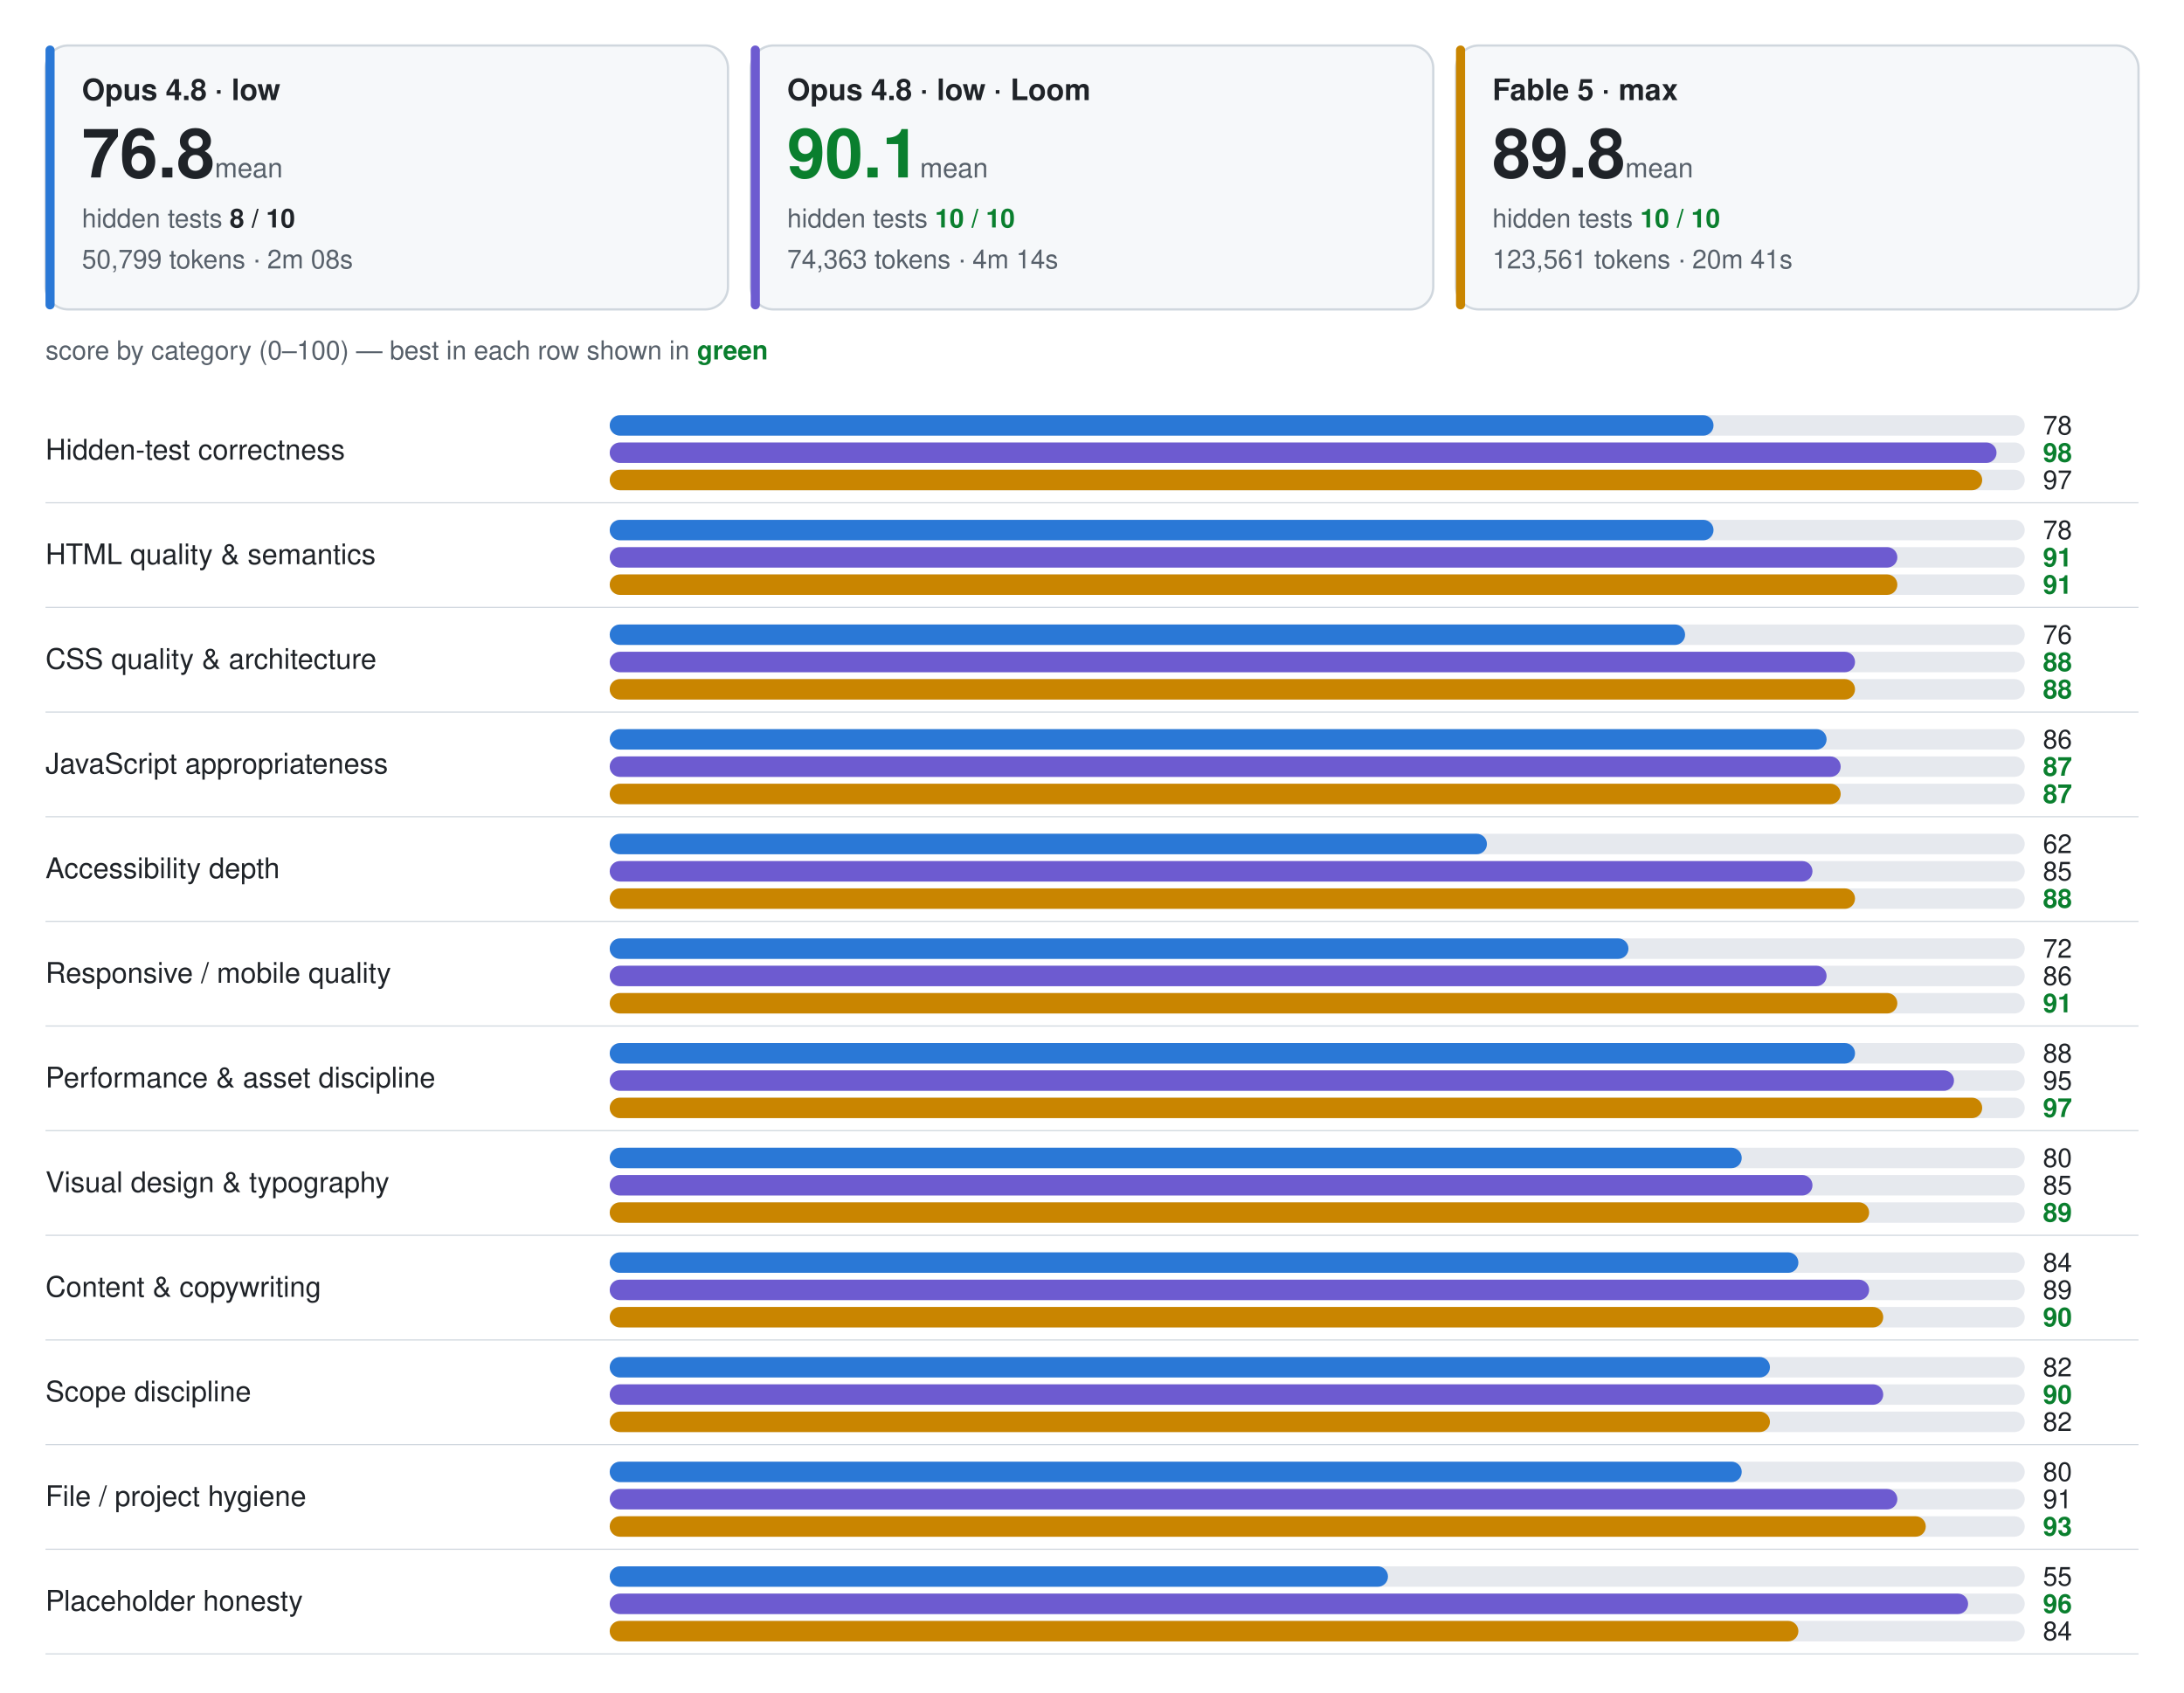
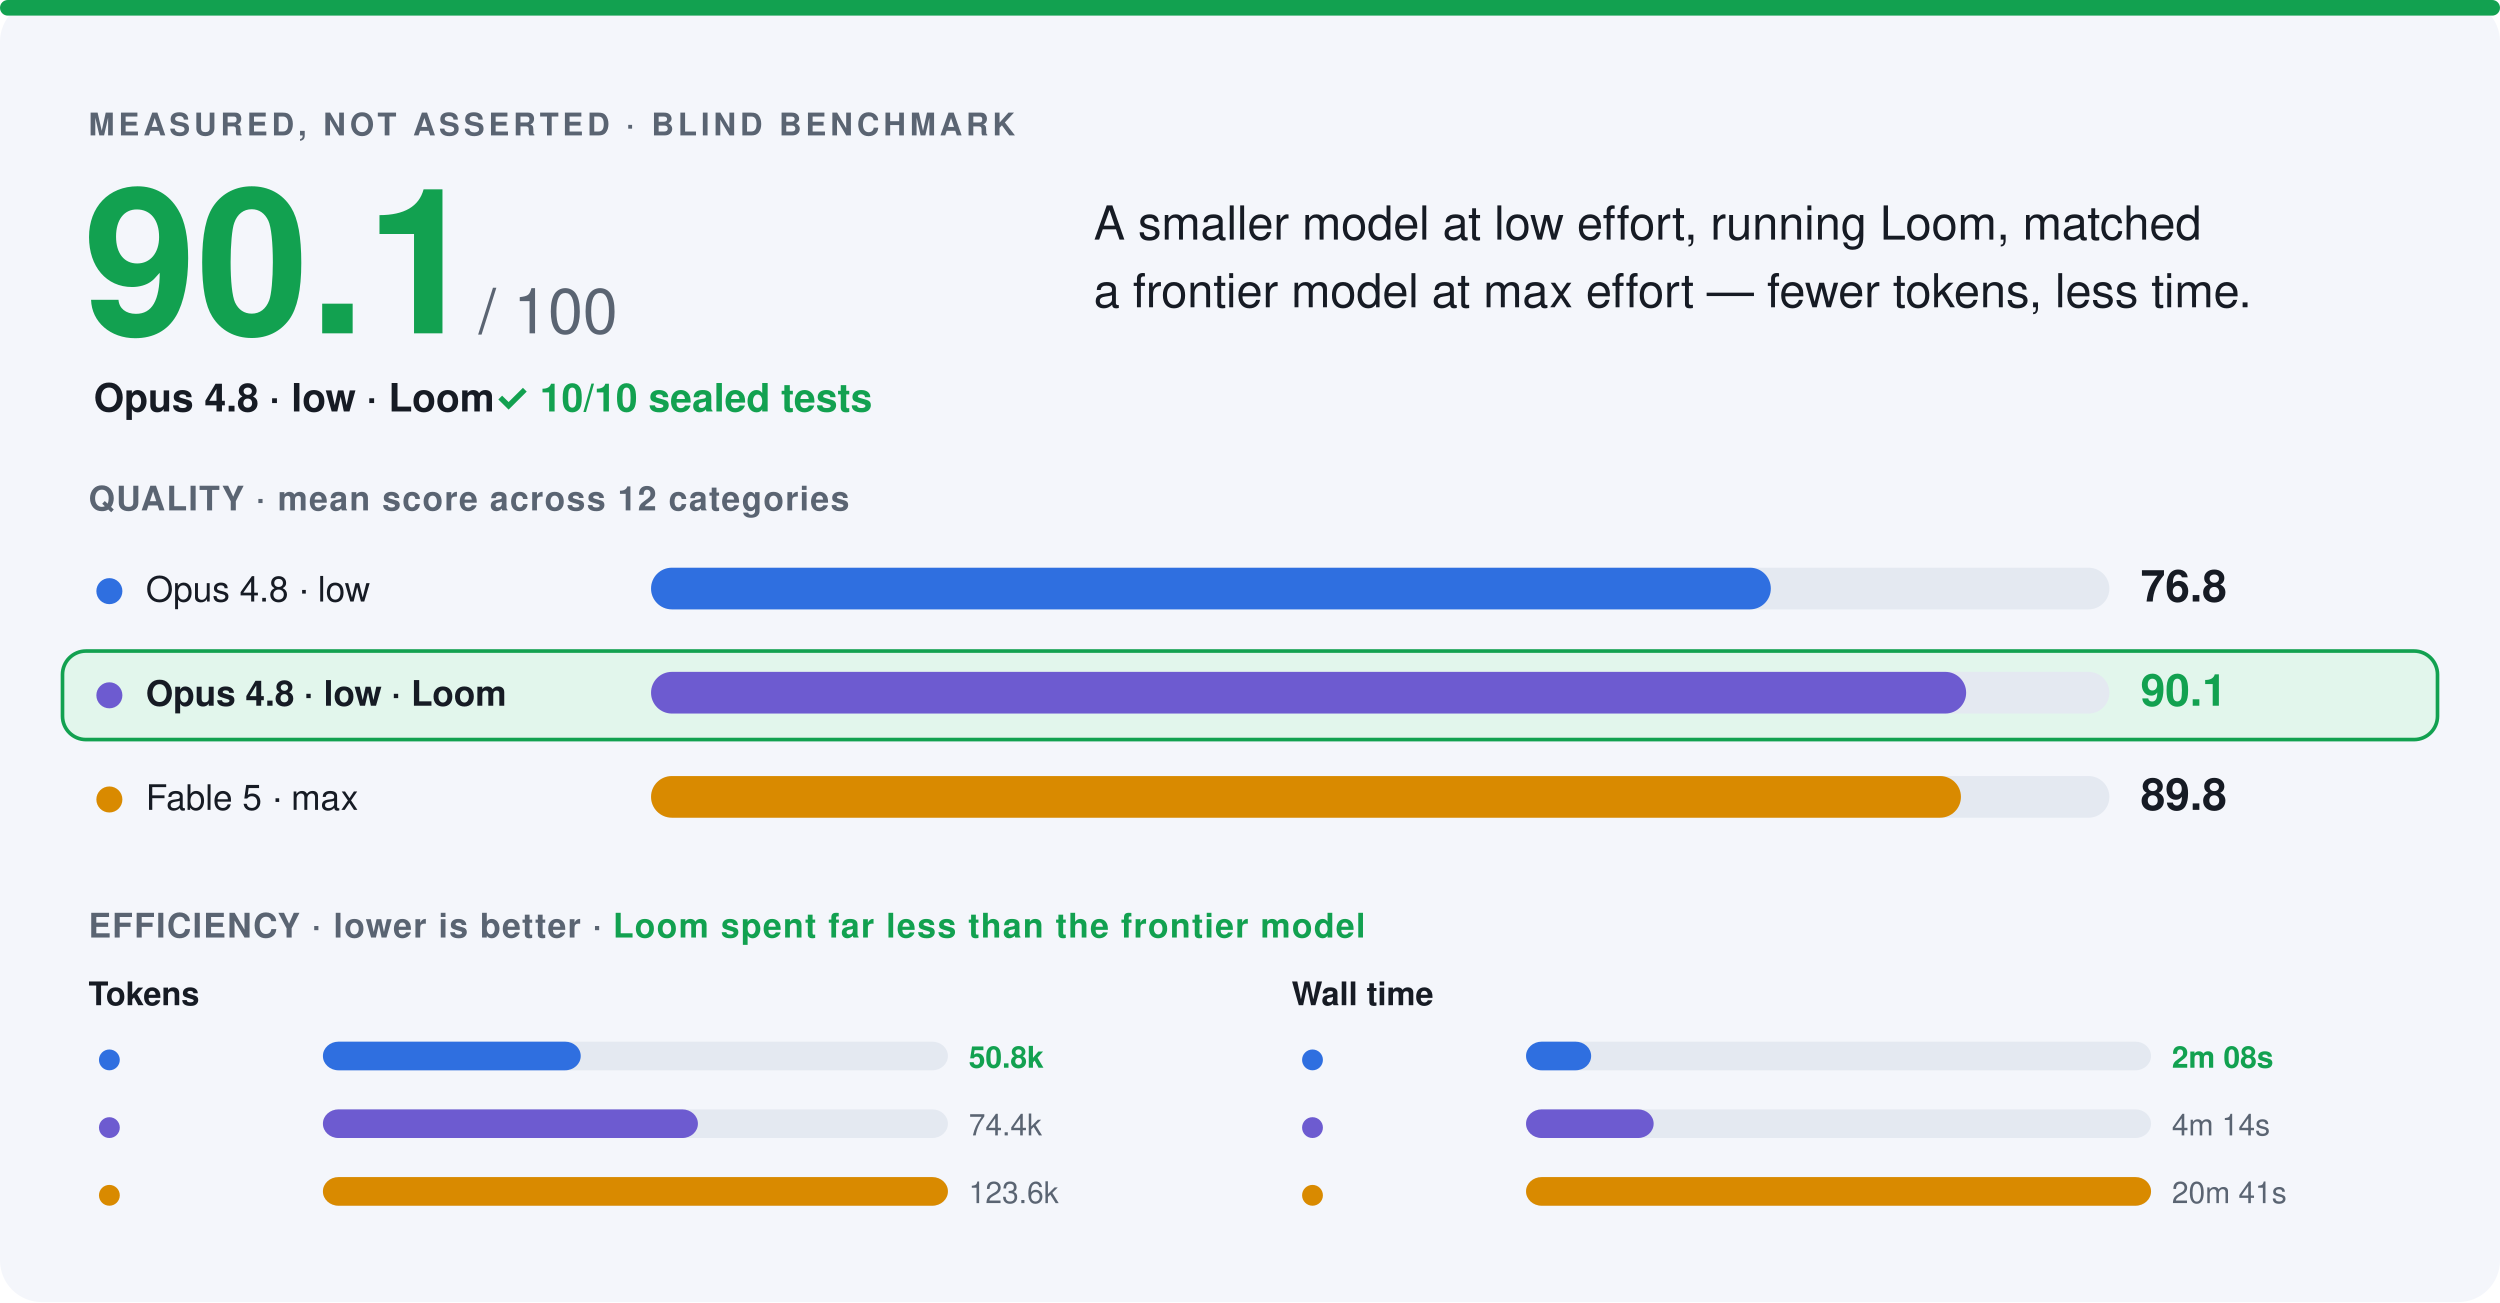
- <svg xmlns="http://www.w3.org/2000/svg" viewBox="0 0 960 744" role="img" aria-label="Benchmark scorecard across twelve categories for three configurations">
-   <rect x="20" y="20" width="300" height="116" rx="10" fill="#f6f8fa" stroke="#d0d7de" />
-   <rect x="20" y="20" width="4" height="116" rx="2" fill="#2a78d6" />
-   <text x="36" y="44" font-family="-apple-system,Segoe UI,Helvetica,Arial,sans-serif" font-size="13" font-weight="700" fill="#1f2328">Opus 4.8 · low</text>
-   <text x="36" y="78" font-family="-apple-system,Segoe UI,Helvetica,Arial,sans-serif" font-size="30" font-weight="800" fill="#1f2328">76.8<tspan font-size="12" font-weight="400" fill="#57606a"> mean</tspan>
+ <svg xmlns="http://www.w3.org/2000/svg" viewBox="0 0 960 500" role="img" aria-label="Benchmark: Opus 4.8 low with Loom scored 90.1, matching Fable 5 at max effort using fewer tokens and less time">
+   <rect x="0" y="0" width="960" height="500" rx="16" fill="#f4f6fb" />
+   <rect x="0" y="0" width="960" height="6" rx="3" fill="#12a150" />
+   <text x="34" y="52" font-family="-apple-system,Segoe UI,Helvetica,Arial,sans-serif" font-size="12" font-weight="700" letter-spacing="1.5" fill="#5a6472">MEASURED, NOT ASSERTED · BLIND BENCHMARK</text>
+   <text x="32" y="128" font-family="-apple-system,Segoe UI,Helvetica,Arial,sans-serif" font-size="78" font-weight="800" fill="#12a150">90.1<tspan font-size="24" font-weight="500" fill="#5a6472"> / 100</tspan>
  </text>
-   <text x="36" y="100" font-family="-apple-system,Segoe UI,Helvetica,Arial,sans-serif" font-size="11.5" fill="#57606a">hidden tests <tspan fill="#1f2328" font-weight="700">8 / 10</tspan>
+   <text x="36" y="158" font-family="-apple-system,Segoe UI,Helvetica,Arial,sans-serif" font-size="15" font-weight="700" fill="#161b24">Opus 4.8 · low · Loom<tspan fill="#12a150">  ✓ 10/10 sealed tests</tspan>
  </text>
-   <text x="36" y="118" font-family="-apple-system,Segoe UI,Helvetica,Arial,sans-serif" font-size="11.5" fill="#57606a">50,799 tokens · 2m 08s</text>
-   <rect x="330" y="20" width="300" height="116" rx="10" fill="#f6f8fa" stroke="#d0d7de" />
-   <rect x="330" y="20" width="4" height="116" rx="2" fill="#6d5bd0" />
-   <text x="346" y="44" font-family="-apple-system,Segoe UI,Helvetica,Arial,sans-serif" font-size="13" font-weight="700" fill="#1f2328">Opus 4.8 · low · Loom</text>
-   <text x="346" y="78" font-family="-apple-system,Segoe UI,Helvetica,Arial,sans-serif" font-size="30" font-weight="800" fill="#0a7f2e">90.1<tspan font-size="12" font-weight="400" fill="#57606a"> mean</tspan>
+   <text x="420" y="92" font-family="-apple-system,Segoe UI,Helvetica,Arial,sans-serif" font-size="18" fill="#161b24">A smaller model at low effort, running Loom, matched</text>
+   <text x="420" y="118" font-family="-apple-system,Segoe UI,Helvetica,Arial,sans-serif" font-size="18" fill="#161b24">a frontier model at max effort — fewer tokens, less time.</text>
+   <text x="34" y="196" font-family="-apple-system,Segoe UI,Helvetica,Arial,sans-serif" font-size="13" font-weight="700" letter-spacing=".5" fill="#5a6472">QUALITY · mean score across 12 categories</text>
+   <circle cx="42" cy="227" r="5" fill="#2f6fe0" />
+   <text x="56" y="231" font-family="-apple-system,Segoe UI,Helvetica,Arial,sans-serif" font-size="13.5" font-weight="500" fill="#161b24">Opus 4.8 · low</text>
+   <rect x="250" y="218" width="560" height="16" rx="8" fill="#e4e9f1" />
+   <rect x="250" y="218" width="430" height="16" rx="8" fill="#2f6fe0" />
+   <text x="822" y="231" font-family="-apple-system,Segoe UI,Helvetica,Arial,sans-serif" font-size="17" font-weight="800" fill="#161b24">76.8</text>
+   <rect x="24" y="250" width="912" height="34" rx="9" fill="#e2f6ec" stroke="#12a150" stroke-width="1.4" />
+   <circle cx="42" cy="267" r="5" fill="#6d5bd0" />
+   <text x="56" y="271" font-family="-apple-system,Segoe UI,Helvetica,Arial,sans-serif" font-size="13.5" font-weight="700" fill="#161b24">Opus 4.8 · low · Loom</text>
+   <rect x="250" y="258" width="560" height="16" rx="8" fill="#e4e9f1" />
+   <rect x="250" y="258" width="505" height="16" rx="8" fill="#6d5bd0" />
+   <text x="822" y="271" font-family="-apple-system,Segoe UI,Helvetica,Arial,sans-serif" font-size="17" font-weight="800" fill="#12a150">90.1</text>
+   <circle cx="42" cy="307" r="5" fill="#d98a00" />
+   <text x="56" y="311" font-family="-apple-system,Segoe UI,Helvetica,Arial,sans-serif" font-size="13.5" font-weight="500" fill="#161b24">Fable 5 · max</text>
+   <rect x="250" y="298" width="560" height="16" rx="8" fill="#e4e9f1" />
+   <rect x="250" y="298" width="503" height="16" rx="8" fill="#d98a00" />
+   <text x="822" y="311" font-family="-apple-system,Segoe UI,Helvetica,Arial,sans-serif" font-size="17" font-weight="800" fill="#161b24">89.8</text>
+   <text x="34" y="360" font-family="-apple-system,Segoe UI,Helvetica,Arial,sans-serif" font-size="13" font-weight="700" letter-spacing=".5" fill="#5a6472">EFFICIENCY · lower is better · <tspan fill="#12a150">Loom spent far less than the frontier model</tspan>
  </text>
-   <text x="346" y="100" font-family="-apple-system,Segoe UI,Helvetica,Arial,sans-serif" font-size="11.5" fill="#57606a">hidden tests <tspan fill="#0a7f2e" font-weight="700">10 / 10</tspan>
-   </text>
-   <text x="346" y="118" font-family="-apple-system,Segoe UI,Helvetica,Arial,sans-serif" font-size="11.5" fill="#57606a">74,363 tokens · 4m 14s</text>
-   <rect x="640" y="20" width="300" height="116" rx="10" fill="#f6f8fa" stroke="#d0d7de" />
-   <rect x="640" y="20" width="4" height="116" rx="2" fill="#c98500" />
-   <text x="656" y="44" font-family="-apple-system,Segoe UI,Helvetica,Arial,sans-serif" font-size="13" font-weight="700" fill="#1f2328">Fable 5 · max</text>
-   <text x="656" y="78" font-family="-apple-system,Segoe UI,Helvetica,Arial,sans-serif" font-size="30" font-weight="800" fill="#1f2328">89.8<tspan font-size="12" font-weight="400" fill="#57606a"> mean</tspan>
-   </text>
-   <text x="656" y="100" font-family="-apple-system,Segoe UI,Helvetica,Arial,sans-serif" font-size="11.5" fill="#57606a">hidden tests <tspan fill="#0a7f2e" font-weight="700">10 / 10</tspan>
-   </text>
-   <text x="656" y="118" font-family="-apple-system,Segoe UI,Helvetica,Arial,sans-serif" font-size="11.5" fill="#57606a">123,561 tokens · 20m 41s</text>
-   <text x="20" y="158" font-family="-apple-system,Segoe UI,Helvetica,Arial,sans-serif" font-size="11.5" fill="#57606a">score by category (0–100) — best in each row shown in <tspan fill="#0a7f2e" font-weight="700">green</tspan>
-   </text>
-   <text x="20" y="202" font-family="-apple-system,Segoe UI,Helvetica,Arial,sans-serif" font-size="12.5" fill="#1f2328">Hidden-test correctness</text>
-   <rect x="268" y="182.5" width="622" height="9" rx="4.5" fill="#e6e9ee" />
-   <rect x="268" y="182.5" width="485.2" height="9" rx="4.5" fill="#2a78d6" />
-   <text x="898" y="191.0" font-family="-apple-system,Segoe UI,Helvetica,Arial,sans-serif" font-size="11.5" font-weight="500" fill="#1f2328">78</text>
-   <rect x="268" y="194.5" width="622" height="9" rx="4.5" fill="#e6e9ee" />
-   <rect x="268" y="194.5" width="609.6" height="9" rx="4.5" fill="#6d5bd0" />
-   <text x="898" y="203.0" font-family="-apple-system,Segoe UI,Helvetica,Arial,sans-serif" font-size="11.5" font-weight="800" fill="#0a7f2e">98</text>
-   <rect x="268" y="206.5" width="622" height="9" rx="4.5" fill="#e6e9ee" />
-   <rect x="268" y="206.5" width="603.3" height="9" rx="4.5" fill="#c98500" />
-   <text x="898" y="215.0" font-family="-apple-system,Segoe UI,Helvetica,Arial,sans-serif" font-size="11.5" font-weight="500" fill="#1f2328">97</text>
-   <line x1="20" y1="221" x2="940" y2="221" stroke="#d0d7de" stroke-width="0.5" />
-   <text x="20" y="248" font-family="-apple-system,Segoe UI,Helvetica,Arial,sans-serif" font-size="12.5" fill="#1f2328">HTML quality &amp; semantics</text>
-   <rect x="268" y="228.5" width="622" height="9" rx="4.5" fill="#e6e9ee" />
-   <rect x="268" y="228.5" width="485.2" height="9" rx="4.5" fill="#2a78d6" />
-   <text x="898" y="237.0" font-family="-apple-system,Segoe UI,Helvetica,Arial,sans-serif" font-size="11.5" font-weight="500" fill="#1f2328">78</text>
-   <rect x="268" y="240.5" width="622" height="9" rx="4.5" fill="#e6e9ee" />
-   <rect x="268" y="240.5" width="566.0" height="9" rx="4.5" fill="#6d5bd0" />
-   <text x="898" y="249.0" font-family="-apple-system,Segoe UI,Helvetica,Arial,sans-serif" font-size="11.5" font-weight="800" fill="#0a7f2e">91</text>
-   <rect x="268" y="252.5" width="622" height="9" rx="4.5" fill="#e6e9ee" />
-   <rect x="268" y="252.5" width="566.0" height="9" rx="4.5" fill="#c98500" />
-   <text x="898" y="261.0" font-family="-apple-system,Segoe UI,Helvetica,Arial,sans-serif" font-size="11.5" font-weight="800" fill="#0a7f2e">91</text>
-   <line x1="20" y1="267" x2="940" y2="267" stroke="#d0d7de" stroke-width="0.5" />
-   <text x="20" y="294" font-family="-apple-system,Segoe UI,Helvetica,Arial,sans-serif" font-size="12.5" fill="#1f2328">CSS quality &amp; architecture</text>
-   <rect x="268" y="274.5" width="622" height="9" rx="4.5" fill="#e6e9ee" />
-   <rect x="268" y="274.5" width="472.7" height="9" rx="4.5" fill="#2a78d6" />
-   <text x="898" y="283.0" font-family="-apple-system,Segoe UI,Helvetica,Arial,sans-serif" font-size="11.5" font-weight="500" fill="#1f2328">76</text>
-   <rect x="268" y="286.5" width="622" height="9" rx="4.5" fill="#e6e9ee" />
-   <rect x="268" y="286.5" width="547.4" height="9" rx="4.5" fill="#6d5bd0" />
-   <text x="898" y="295.0" font-family="-apple-system,Segoe UI,Helvetica,Arial,sans-serif" font-size="11.5" font-weight="800" fill="#0a7f2e">88</text>
-   <rect x="268" y="298.5" width="622" height="9" rx="4.5" fill="#e6e9ee" />
-   <rect x="268" y="298.5" width="547.4" height="9" rx="4.5" fill="#c98500" />
-   <text x="898" y="307.0" font-family="-apple-system,Segoe UI,Helvetica,Arial,sans-serif" font-size="11.5" font-weight="800" fill="#0a7f2e">88</text>
-   <line x1="20" y1="313" x2="940" y2="313" stroke="#d0d7de" stroke-width="0.5" />
-   <text x="20" y="340" font-family="-apple-system,Segoe UI,Helvetica,Arial,sans-serif" font-size="12.5" fill="#1f2328">JavaScript appropriateness</text>
-   <rect x="268" y="320.5" width="622" height="9" rx="4.5" fill="#e6e9ee" />
-   <rect x="268" y="320.5" width="534.9" height="9" rx="4.5" fill="#2a78d6" />
-   <text x="898" y="329.0" font-family="-apple-system,Segoe UI,Helvetica,Arial,sans-serif" font-size="11.5" font-weight="500" fill="#1f2328">86</text>
-   <rect x="268" y="332.5" width="622" height="9" rx="4.5" fill="#e6e9ee" />
-   <rect x="268" y="332.5" width="541.1" height="9" rx="4.5" fill="#6d5bd0" />
-   <text x="898" y="341.0" font-family="-apple-system,Segoe UI,Helvetica,Arial,sans-serif" font-size="11.5" font-weight="800" fill="#0a7f2e">87</text>
-   <rect x="268" y="344.5" width="622" height="9" rx="4.5" fill="#e6e9ee" />
-   <rect x="268" y="344.5" width="541.1" height="9" rx="4.5" fill="#c98500" />
-   <text x="898" y="353.0" font-family="-apple-system,Segoe UI,Helvetica,Arial,sans-serif" font-size="11.5" font-weight="800" fill="#0a7f2e">87</text>
-   <line x1="20" y1="359" x2="940" y2="359" stroke="#d0d7de" stroke-width="0.5" />
-   <text x="20" y="386" font-family="-apple-system,Segoe UI,Helvetica,Arial,sans-serif" font-size="12.5" fill="#1f2328">Accessibility depth</text>
-   <rect x="268" y="366.5" width="622" height="9" rx="4.5" fill="#e6e9ee" />
-   <rect x="268" y="366.5" width="385.6" height="9" rx="4.5" fill="#2a78d6" />
-   <text x="898" y="375.0" font-family="-apple-system,Segoe UI,Helvetica,Arial,sans-serif" font-size="11.5" font-weight="500" fill="#1f2328">62</text>
-   <rect x="268" y="378.5" width="622" height="9" rx="4.5" fill="#e6e9ee" />
-   <rect x="268" y="378.5" width="528.7" height="9" rx="4.5" fill="#6d5bd0" />
-   <text x="898" y="387.0" font-family="-apple-system,Segoe UI,Helvetica,Arial,sans-serif" font-size="11.5" font-weight="500" fill="#1f2328">85</text>
-   <rect x="268" y="390.5" width="622" height="9" rx="4.5" fill="#e6e9ee" />
-   <rect x="268" y="390.5" width="547.4" height="9" rx="4.5" fill="#c98500" />
-   <text x="898" y="399.0" font-family="-apple-system,Segoe UI,Helvetica,Arial,sans-serif" font-size="11.5" font-weight="800" fill="#0a7f2e">88</text>
-   <line x1="20" y1="405" x2="940" y2="405" stroke="#d0d7de" stroke-width="0.5" />
-   <text x="20" y="432" font-family="-apple-system,Segoe UI,Helvetica,Arial,sans-serif" font-size="12.5" fill="#1f2328">Responsive / mobile quality</text>
-   <rect x="268" y="412.5" width="622" height="9" rx="4.5" fill="#e6e9ee" />
-   <rect x="268" y="412.5" width="447.8" height="9" rx="4.5" fill="#2a78d6" />
-   <text x="898" y="421.0" font-family="-apple-system,Segoe UI,Helvetica,Arial,sans-serif" font-size="11.5" font-weight="500" fill="#1f2328">72</text>
-   <rect x="268" y="424.5" width="622" height="9" rx="4.5" fill="#e6e9ee" />
-   <rect x="268" y="424.5" width="534.9" height="9" rx="4.5" fill="#6d5bd0" />
-   <text x="898" y="433.0" font-family="-apple-system,Segoe UI,Helvetica,Arial,sans-serif" font-size="11.5" font-weight="500" fill="#1f2328">86</text>
-   <rect x="268" y="436.5" width="622" height="9" rx="4.5" fill="#e6e9ee" />
-   <rect x="268" y="436.5" width="566.0" height="9" rx="4.5" fill="#c98500" />
-   <text x="898" y="445.0" font-family="-apple-system,Segoe UI,Helvetica,Arial,sans-serif" font-size="11.5" font-weight="800" fill="#0a7f2e">91</text>
-   <line x1="20" y1="451" x2="940" y2="451" stroke="#d0d7de" stroke-width="0.5" />
-   <text x="20" y="478" font-family="-apple-system,Segoe UI,Helvetica,Arial,sans-serif" font-size="12.5" fill="#1f2328">Performance &amp; asset discipline</text>
-   <rect x="268" y="458.5" width="622" height="9" rx="4.5" fill="#e6e9ee" />
-   <rect x="268" y="458.5" width="547.4" height="9" rx="4.5" fill="#2a78d6" />
-   <text x="898" y="467.0" font-family="-apple-system,Segoe UI,Helvetica,Arial,sans-serif" font-size="11.5" font-weight="500" fill="#1f2328">88</text>
-   <rect x="268" y="470.5" width="622" height="9" rx="4.5" fill="#e6e9ee" />
-   <rect x="268" y="470.5" width="590.9" height="9" rx="4.5" fill="#6d5bd0" />
-   <text x="898" y="479.0" font-family="-apple-system,Segoe UI,Helvetica,Arial,sans-serif" font-size="11.5" font-weight="500" fill="#1f2328">95</text>
-   <rect x="268" y="482.5" width="622" height="9" rx="4.5" fill="#e6e9ee" />
-   <rect x="268" y="482.5" width="603.3" height="9" rx="4.5" fill="#c98500" />
-   <text x="898" y="491.0" font-family="-apple-system,Segoe UI,Helvetica,Arial,sans-serif" font-size="11.5" font-weight="800" fill="#0a7f2e">97</text>
-   <line x1="20" y1="497" x2="940" y2="497" stroke="#d0d7de" stroke-width="0.5" />
-   <text x="20" y="524" font-family="-apple-system,Segoe UI,Helvetica,Arial,sans-serif" font-size="12.5" fill="#1f2328">Visual design &amp; typography</text>
-   <rect x="268" y="504.5" width="622" height="9" rx="4.5" fill="#e6e9ee" />
-   <rect x="268" y="504.5" width="497.6" height="9" rx="4.5" fill="#2a78d6" />
-   <text x="898" y="513.0" font-family="-apple-system,Segoe UI,Helvetica,Arial,sans-serif" font-size="11.5" font-weight="500" fill="#1f2328">80</text>
-   <rect x="268" y="516.5" width="622" height="9" rx="4.5" fill="#e6e9ee" />
-   <rect x="268" y="516.5" width="528.7" height="9" rx="4.5" fill="#6d5bd0" />
-   <text x="898" y="525.0" font-family="-apple-system,Segoe UI,Helvetica,Arial,sans-serif" font-size="11.5" font-weight="500" fill="#1f2328">85</text>
-   <rect x="268" y="528.5" width="622" height="9" rx="4.5" fill="#e6e9ee" />
-   <rect x="268" y="528.5" width="553.6" height="9" rx="4.5" fill="#c98500" />
-   <text x="898" y="537.0" font-family="-apple-system,Segoe UI,Helvetica,Arial,sans-serif" font-size="11.5" font-weight="800" fill="#0a7f2e">89</text>
-   <line x1="20" y1="543" x2="940" y2="543" stroke="#d0d7de" stroke-width="0.5" />
-   <text x="20" y="570" font-family="-apple-system,Segoe UI,Helvetica,Arial,sans-serif" font-size="12.5" fill="#1f2328">Content &amp; copywriting</text>
-   <rect x="268" y="550.5" width="622" height="9" rx="4.5" fill="#e6e9ee" />
-   <rect x="268" y="550.5" width="522.5" height="9" rx="4.5" fill="#2a78d6" />
-   <text x="898" y="559.0" font-family="-apple-system,Segoe UI,Helvetica,Arial,sans-serif" font-size="11.5" font-weight="500" fill="#1f2328">84</text>
-   <rect x="268" y="562.5" width="622" height="9" rx="4.5" fill="#e6e9ee" />
-   <rect x="268" y="562.5" width="553.6" height="9" rx="4.5" fill="#6d5bd0" />
-   <text x="898" y="571.0" font-family="-apple-system,Segoe UI,Helvetica,Arial,sans-serif" font-size="11.5" font-weight="500" fill="#1f2328">89</text>
-   <rect x="268" y="574.5" width="622" height="9" rx="4.5" fill="#e6e9ee" />
-   <rect x="268" y="574.5" width="559.8" height="9" rx="4.5" fill="#c98500" />
-   <text x="898" y="583.0" font-family="-apple-system,Segoe UI,Helvetica,Arial,sans-serif" font-size="11.5" font-weight="800" fill="#0a7f2e">90</text>
-   <line x1="20" y1="589" x2="940" y2="589" stroke="#d0d7de" stroke-width="0.5" />
-   <text x="20" y="616" font-family="-apple-system,Segoe UI,Helvetica,Arial,sans-serif" font-size="12.5" fill="#1f2328">Scope discipline</text>
-   <rect x="268" y="596.5" width="622" height="9" rx="4.5" fill="#e6e9ee" />
-   <rect x="268" y="596.5" width="510.0" height="9" rx="4.5" fill="#2a78d6" />
-   <text x="898" y="605.0" font-family="-apple-system,Segoe UI,Helvetica,Arial,sans-serif" font-size="11.5" font-weight="500" fill="#1f2328">82</text>
-   <rect x="268" y="608.5" width="622" height="9" rx="4.5" fill="#e6e9ee" />
-   <rect x="268" y="608.5" width="559.8" height="9" rx="4.5" fill="#6d5bd0" />
-   <text x="898" y="617.0" font-family="-apple-system,Segoe UI,Helvetica,Arial,sans-serif" font-size="11.5" font-weight="800" fill="#0a7f2e">90</text>
-   <rect x="268" y="620.5" width="622" height="9" rx="4.5" fill="#e6e9ee" />
-   <rect x="268" y="620.5" width="510.0" height="9" rx="4.5" fill="#c98500" />
-   <text x="898" y="629.0" font-family="-apple-system,Segoe UI,Helvetica,Arial,sans-serif" font-size="11.5" font-weight="500" fill="#1f2328">82</text>
-   <line x1="20" y1="635" x2="940" y2="635" stroke="#d0d7de" stroke-width="0.5" />
-   <text x="20" y="662" font-family="-apple-system,Segoe UI,Helvetica,Arial,sans-serif" font-size="12.5" fill="#1f2328">File / project hygiene</text>
-   <rect x="268" y="642.5" width="622" height="9" rx="4.5" fill="#e6e9ee" />
-   <rect x="268" y="642.5" width="497.6" height="9" rx="4.5" fill="#2a78d6" />
-   <text x="898" y="651.0" font-family="-apple-system,Segoe UI,Helvetica,Arial,sans-serif" font-size="11.5" font-weight="500" fill="#1f2328">80</text>
-   <rect x="268" y="654.5" width="622" height="9" rx="4.5" fill="#e6e9ee" />
-   <rect x="268" y="654.5" width="566.0" height="9" rx="4.5" fill="#6d5bd0" />
-   <text x="898" y="663.0" font-family="-apple-system,Segoe UI,Helvetica,Arial,sans-serif" font-size="11.5" font-weight="500" fill="#1f2328">91</text>
-   <rect x="268" y="666.5" width="622" height="9" rx="4.5" fill="#e6e9ee" />
-   <rect x="268" y="666.5" width="578.5" height="9" rx="4.5" fill="#c98500" />
-   <text x="898" y="675.0" font-family="-apple-system,Segoe UI,Helvetica,Arial,sans-serif" font-size="11.5" font-weight="800" fill="#0a7f2e">93</text>
-   <line x1="20" y1="681" x2="940" y2="681" stroke="#d0d7de" stroke-width="0.5" />
-   <text x="20" y="708" font-family="-apple-system,Segoe UI,Helvetica,Arial,sans-serif" font-size="12.5" fill="#1f2328">Placeholder honesty</text>
-   <rect x="268" y="688.5" width="622" height="9" rx="4.5" fill="#e6e9ee" />
-   <rect x="268" y="688.5" width="342.1" height="9" rx="4.5" fill="#2a78d6" />
-   <text x="898" y="697.0" font-family="-apple-system,Segoe UI,Helvetica,Arial,sans-serif" font-size="11.5" font-weight="500" fill="#1f2328">55</text>
-   <rect x="268" y="700.5" width="622" height="9" rx="4.5" fill="#e6e9ee" />
-   <rect x="268" y="700.5" width="597.1" height="9" rx="4.5" fill="#6d5bd0" />
-   <text x="898" y="709.0" font-family="-apple-system,Segoe UI,Helvetica,Arial,sans-serif" font-size="11.5" font-weight="800" fill="#0a7f2e">96</text>
-   <rect x="268" y="712.5" width="622" height="9" rx="4.5" fill="#e6e9ee" />
-   <rect x="268" y="712.5" width="522.5" height="9" rx="4.5" fill="#c98500" />
-   <text x="898" y="721.0" font-family="-apple-system,Segoe UI,Helvetica,Arial,sans-serif" font-size="11.5" font-weight="500" fill="#1f2328">84</text>
-   <line x1="20" y1="727" x2="940" y2="727" stroke="#d0d7de" stroke-width="0.5" />
+   <text x="34" y="386" font-family="-apple-system,Segoe UI,Helvetica,Arial,sans-serif" font-size="12.5" font-weight="700" fill="#161b24">Tokens</text>
+   <circle cx="42" cy="407" r="4" fill="#2f6fe0" />
+   <rect x="124" y="400" width="240" height="11" rx="6" fill="#e4e9f1" />
+   <rect x="124" y="400" width="99" height="11" rx="6" fill="#2f6fe0" />
+   <text x="372" y="410" font-family="-apple-system,Segoe UI,Helvetica,Arial,sans-serif" font-size="11.5" font-weight="800" fill="#12a150">50.8k</text>
+   <circle cx="42" cy="433" r="4" fill="#6d5bd0" />
+   <rect x="124" y="426" width="240" height="11" rx="6" fill="#e4e9f1" />
+   <rect x="124" y="426" width="144" height="11" rx="6" fill="#6d5bd0" />
+   <text x="372" y="436" font-family="-apple-system,Segoe UI,Helvetica,Arial,sans-serif" font-size="11.5" font-weight="500" fill="#5a6472">74.4k</text>
+   <circle cx="42" cy="459" r="4" fill="#d98a00" />
+   <rect x="124" y="452" width="240" height="11" rx="6" fill="#e4e9f1" />
+   <rect x="124" y="452" width="240" height="11" rx="6" fill="#d98a00" />
+   <text x="372" y="462" font-family="-apple-system,Segoe UI,Helvetica,Arial,sans-serif" font-size="11.5" font-weight="500" fill="#5a6472">123.6k</text>
+   <text x="496" y="386" font-family="-apple-system,Segoe UI,Helvetica,Arial,sans-serif" font-size="12.5" font-weight="700" fill="#161b24">Wall time</text>
+   <circle cx="504" cy="407" r="4" fill="#2f6fe0" />
+   <rect x="586" y="400" width="240" height="11" rx="6" fill="#e4e9f1" />
+   <rect x="586" y="400" width="25" height="11" rx="6" fill="#2f6fe0" />
+   <text x="834" y="410" font-family="-apple-system,Segoe UI,Helvetica,Arial,sans-serif" font-size="11.5" font-weight="800" fill="#12a150">2m 08s</text>
+   <circle cx="504" cy="433" r="4" fill="#6d5bd0" />
+   <rect x="586" y="426" width="240" height="11" rx="6" fill="#e4e9f1" />
+   <rect x="586" y="426" width="49" height="11" rx="6" fill="#6d5bd0" />
+   <text x="834" y="436" font-family="-apple-system,Segoe UI,Helvetica,Arial,sans-serif" font-size="11.5" font-weight="500" fill="#5a6472">4m 14s</text>
+   <circle cx="504" cy="459" r="4" fill="#d98a00" />
+   <rect x="586" y="452" width="240" height="11" rx="6" fill="#e4e9f1" />
+   <rect x="586" y="452" width="240" height="11" rx="6" fill="#d98a00" />
+   <text x="834" y="462" font-family="-apple-system,Segoe UI,Helvetica,Arial,sans-serif" font-size="11.5" font-weight="500" fill="#5a6472">20m 41s</text>
</svg>
